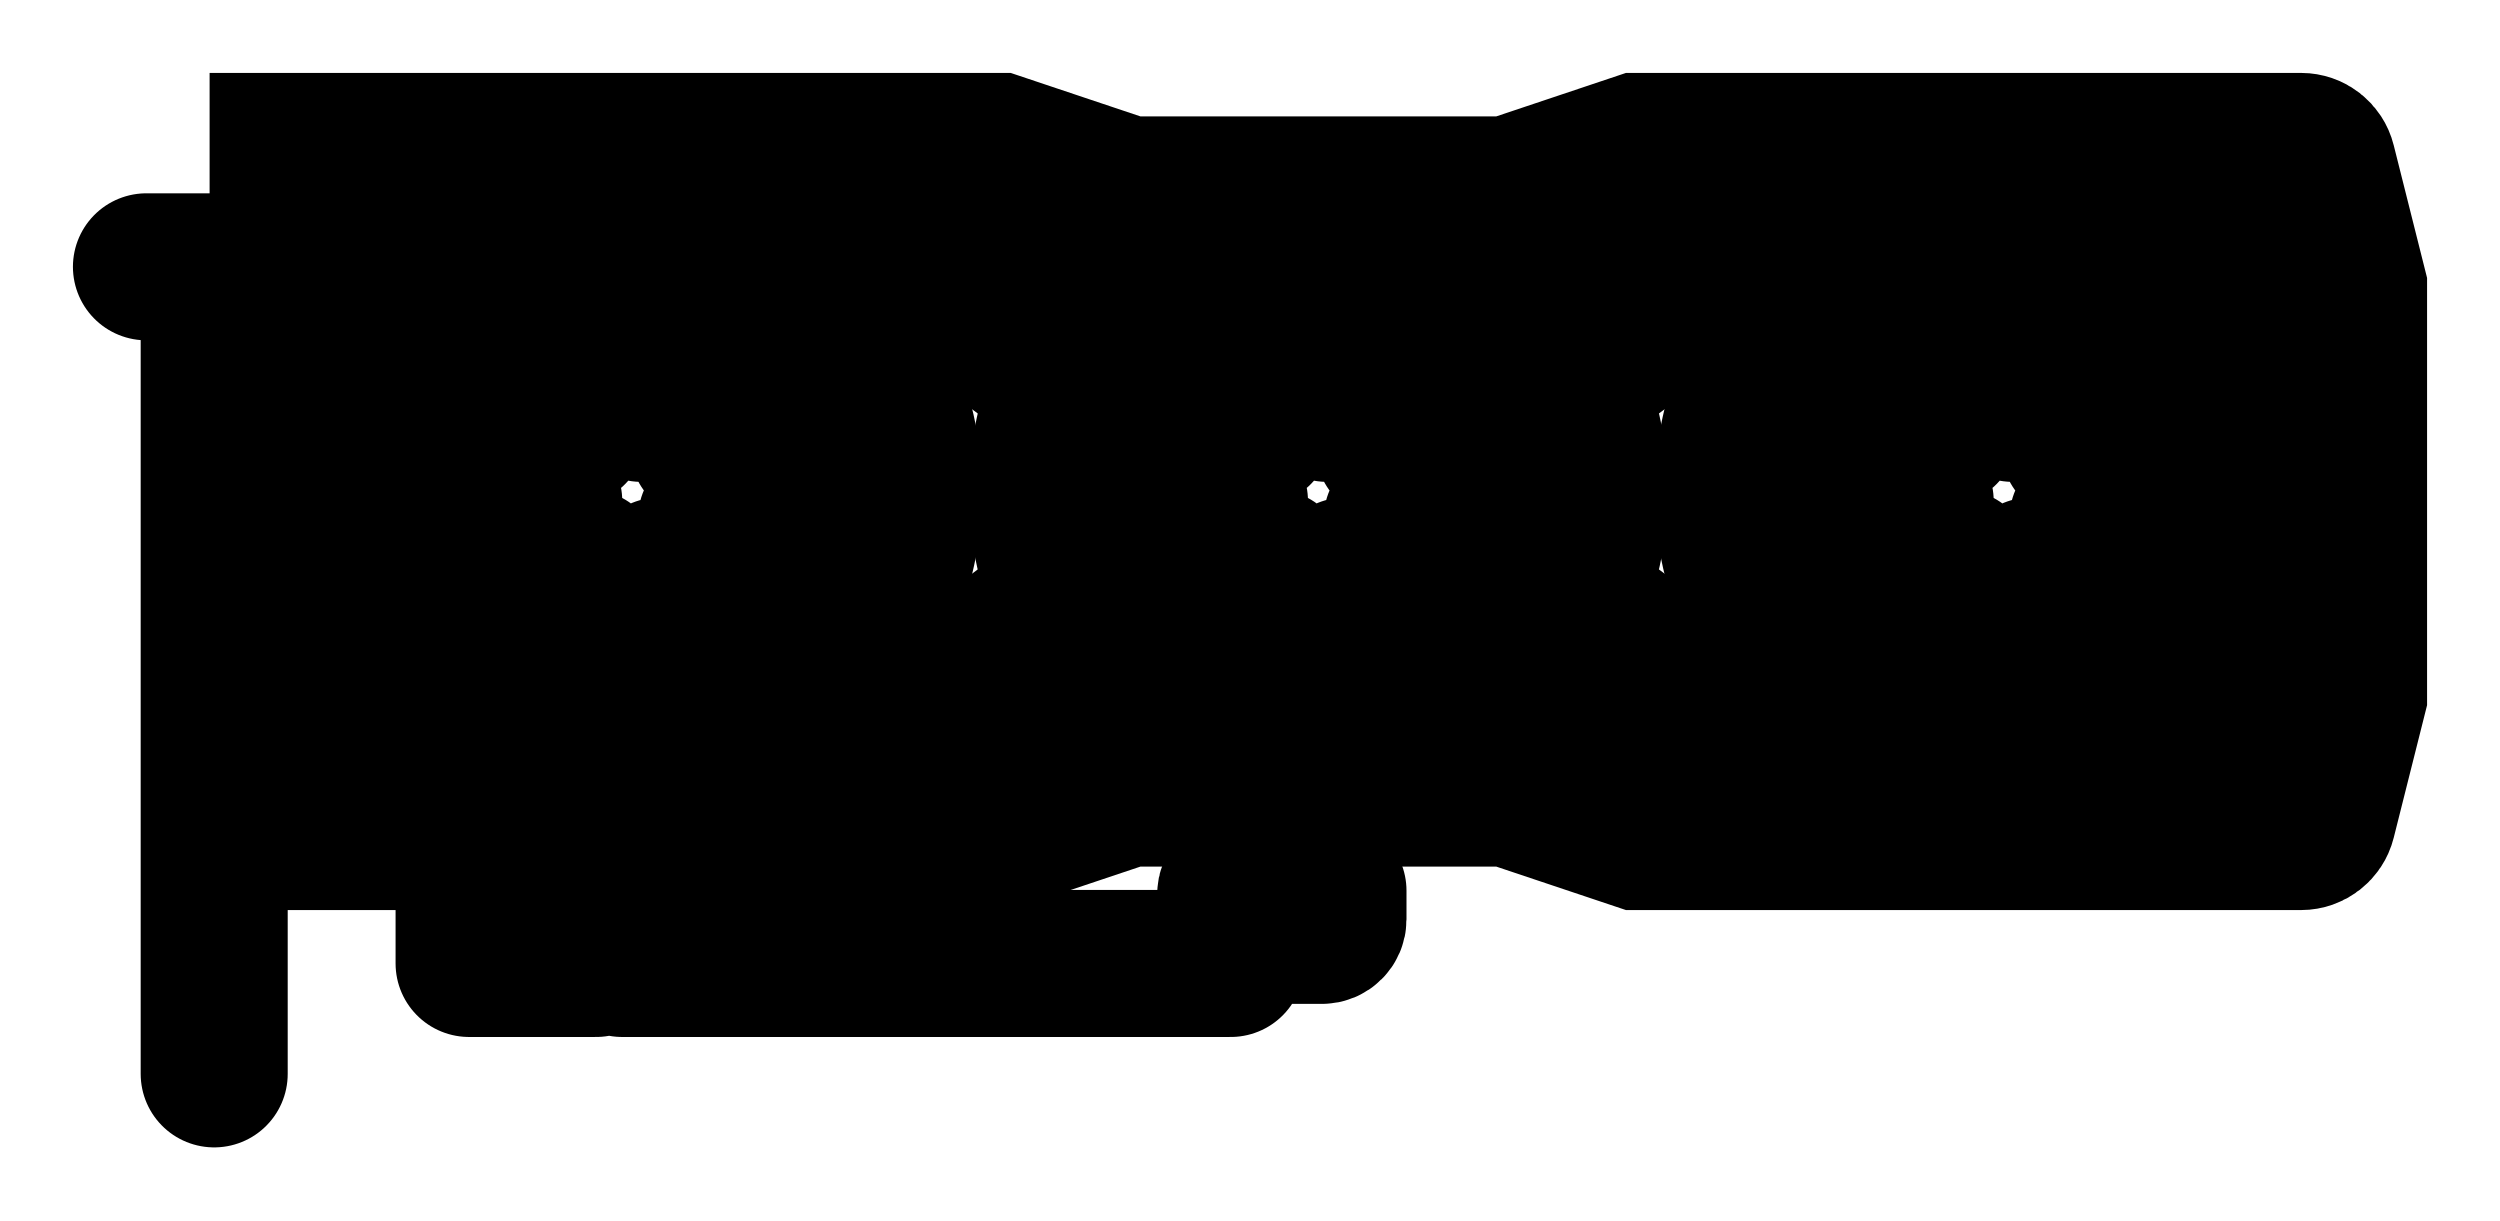
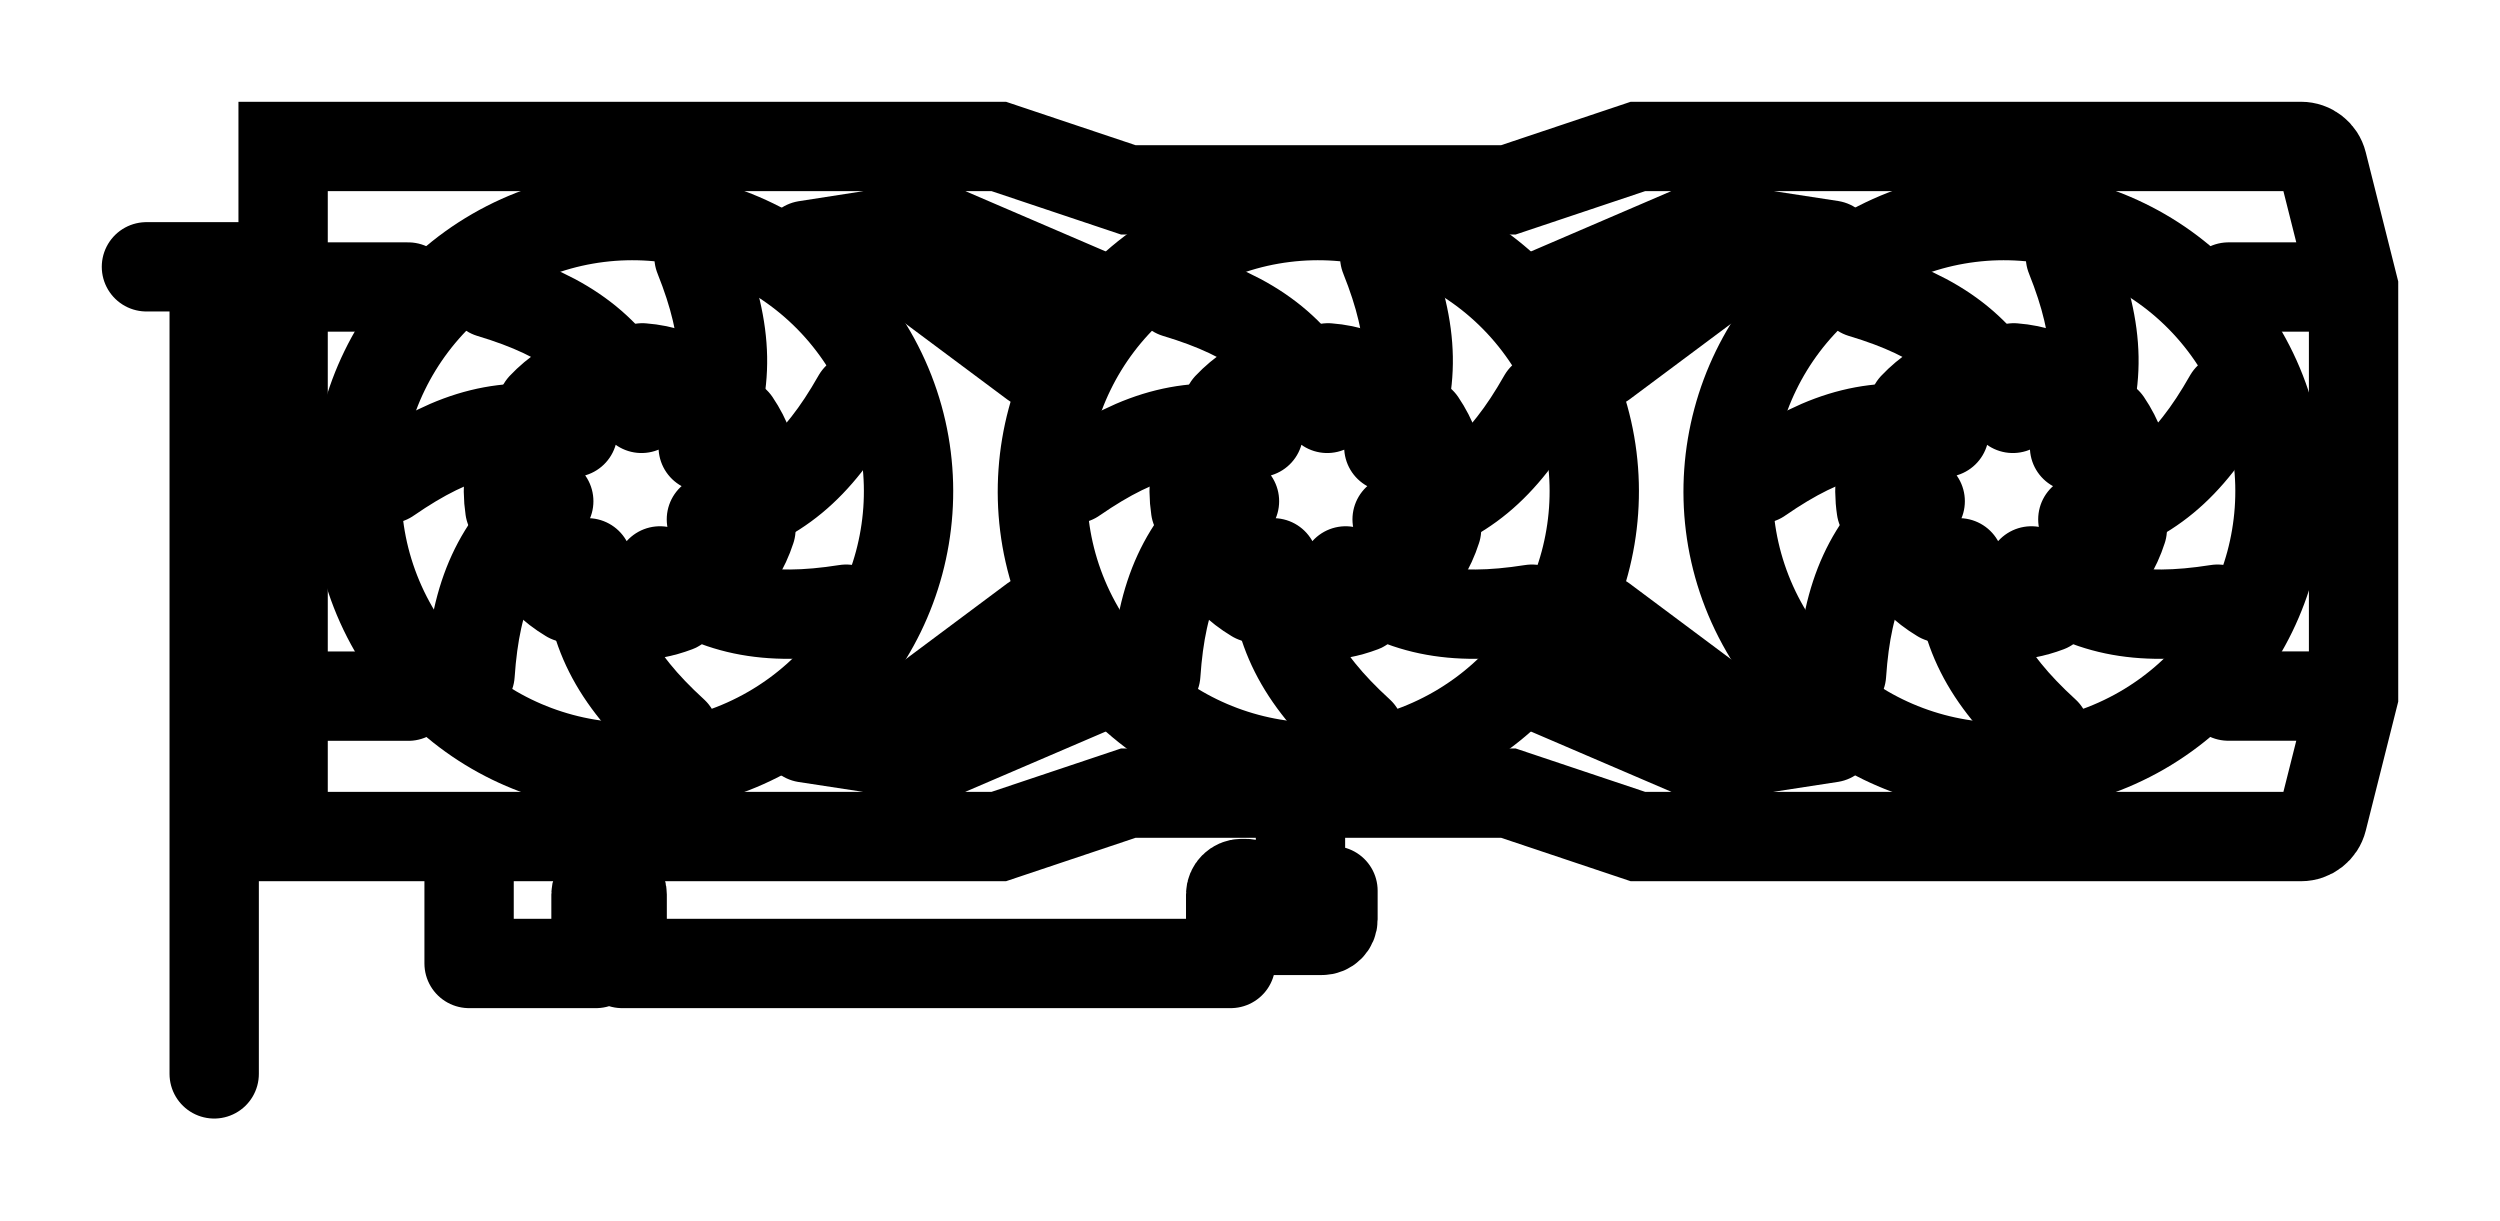
<svg xmlns="http://www.w3.org/2000/svg" viewBox="0 0 256.08 125.00">
-   <g transform="translate(-47.46,-862.59)" stroke-width="15.06">
+   <g transform="translate(-47.46,-862.59)" stroke-width="9.15">
    <g id="Graphics-Card-AMD-icon-v1">
      <path id="IO 00000034788742966534331300000017791705539784083858 " fill="none" stroke="currentColor" stroke-linecap="round" stroke-miterlimit="10" d="m69.4 972.59v-82.67h-6.94" />
      <path id="connector 00000044158718830214239340000015068785820594481309 " fill="none" stroke="currentColor" stroke-linecap="round" stroke-linejoin="round" d="m95.51 950.64v10.64h13v-7.06c0-0.62 0.5-1.12 1.12-1.13h0.42c0.63 0 1.14 0.5 1.14 1.13v7.06h62.33v-7.06c0-0.62 0.5-1.12 1.12-1.13h0.42c0.63 0 1.14 0.5 1.14 1.13v3.67h6.67c0.62 0 1.13-0.5 1.13-1.13v-2.93h-3.33v-7.59" />
      <path id="markings 00000118368027963663610420000010954412187196592514 " fill="none" stroke="currentColor" stroke-linecap="round" stroke-miterlimit="10" d="m153.34 899.82l-17.34-12.93m0 52.09l17.34-12.94m75.66-39.15l-17.34 12.93m17.34 39.16l-17.34-12.94" />
      <path id="case 00000032638341250748015270000002227229259704317087 " fill="none" stroke="currentColor" stroke-linecap="round" stroke-miterlimit="10" d="m283.16 948.28h-67.92l-13.28-4.45h-38.92l-13.28 4.45h-73.3v-70.69h73.3l13.28 4.45h38.92l13.28-4.45h67.92c1.03 0 1.94 0.7 2.19 1.71l3.19 12.69v41.9l-3.19 12.68c-0.25 1-1.16 1.71-2.19 1.71zm-193.89-56.29h-12.81m53.5 46.18l13.02 1.99 16.03-6.88m0-40.69l-16.03-6.89-12.99 2.02m76 45.56l16.03 6.88 13-2m0.02-50.46l-13.02-2-16.03 6.89m82.55-0.6h-12.81m-0.02 41.9h12.83m-199.25 0.01l-12.83-0.01" />
      <g id="fan 00000062167533511494713020000003424724519845886890 ">
        <path id="cutout 00000008828404474982768710000015293741370325825423 " fill="none" stroke="currentColor" stroke-linecap="round" stroke-linejoin="round" d="m277.21 898.8c7.81 13.52 3.17 30.8-10.34 38.61-13.52 7.8-30.8 3.17-38.6-10.35-7.81-13.51-3.18-30.8 10.34-38.6 13.52-7.8 30.8-3.17 38.6 10.34z" />
        <path id="blades 00000134217539038279012250000004576587059823866815 " fill="none" stroke="currentColor" stroke-linecap="round" stroke-linejoin="round" d="m238.16 892.62c8.07 2.42 12.22 5.72 15.48 11.8m6.32 3.96c2.72-6.34 2.71-11.64-0.42-19.47m1.27 26.88c6.65-1.83 10.79-5.14 14.95-12.47m-20.22 17.75c5.58 4.06 10.75 5.23 19.07 3.92m-26.48-4.75c0.3 6.9 2.61 11.67 8.83 17.36m-12.81-23.67c-5.2 4.54-7.49 9.32-8.06 17.73m10.52-24.77c-6.79-1.23-11.96-0.05-18.89 4.75" />
        <path id="center 00000182505744192222137040000006735506668938414211 " fill="none" stroke="currentColor" stroke-linecap="round" stroke-linejoin="round" d="m246.23 923.84c-1.74-1.04-3.21-2.48-4.28-4.19m-1.2-10.92c-0.46 1.32-0.73 2.73-0.73 4.2q0.01 0.9 0.14 1.76m8.36-13.74c-1.94 0.68-3.66 1.82-5.04 3.28m16.01-2.06c-1.69-1.06-3.65-1.74-5.75-1.9m11.64 11.27c-0.23-2.1-0.97-4.05-2.1-5.72m-1.61 16.16c1.45-1.43 2.55-3.2 3.18-5.18m-13.62 8.75q0.74 0.1 1.51 0.1c1.58 0 3.08-0.3 4.48-0.83" />
      </g>
      <g id="fan 00000052799417168421428850000016420517487483740861 ">
        <path id="cutout 00000000940326106506196650000014265803609209623727 " fill="none" stroke="currentColor" stroke-linecap="round" stroke-linejoin="round" d="m206.97 898.8c7.81 13.52 3.18 30.8-10.34 38.61-13.52 7.8-30.8 3.17-38.6-10.35-7.81-13.51-3.18-30.8 10.34-38.6 13.52-7.8 30.8-3.17 38.6 10.34z" />
        <path id="blades 00000042738794696186178600000008495646401626131086 " fill="none" stroke="currentColor" stroke-linecap="round" stroke-linejoin="round" d="m167.92 892.62c8.07 2.42 12.22 5.72 15.49 11.8m6.31 3.96c2.72-6.34 2.71-11.64-0.42-19.47m1.27 26.88c6.65-1.83 10.79-5.14 14.95-12.47m-20.22 17.75c5.58 4.06 10.75 5.23 19.08 3.92m-26.49-4.75c0.3 6.9 2.61 11.67 8.83 17.36m-12.81-23.67c-5.2 4.54-7.49 9.32-8.06 17.73m10.52-24.77c-6.79-1.23-11.95-0.05-18.89 4.75" />
        <path id="center 00000053528132304146472770000012908498425207675318 " fill="none" stroke="currentColor" stroke-linecap="round" stroke-linejoin="round" d="m175.99 923.84c-1.74-1.04-3.21-2.48-4.28-4.19m-1.2-10.92c-0.46 1.32-0.73 2.73-0.73 4.2q0.01 0.9 0.14 1.76m8.36-13.74c-1.94 0.68-3.66 1.82-5.04 3.28m16.01-2.06c-1.69-1.06-3.65-1.74-5.75-1.9m11.64 11.27c-0.23-2.1-0.97-4.05-2.1-5.72m-1.61 16.16c1.45-1.43 2.55-3.2 3.18-5.18m-13.62 8.75q0.74 0.1 1.51 0.1c1.58 0 3.08-0.3 4.48-0.83" />
      </g>
      <g id="fan 00000127755934846585841630000009746562655857587103 ">
        <path id="cutout 00000070107225016868347540000016723561388355044772 " fill="none" stroke="currentColor" stroke-linecap="round" stroke-linejoin="round" d="m136.73 898.8c7.81 13.52 3.18 30.8-10.34 38.61-13.52 7.8-30.8 3.17-38.6-10.35-7.81-13.51-3.17-30.8 10.34-38.6 13.52-7.8 30.8-3.17 38.6 10.34z" />
        <path id="blades 00000119810092235501475490000013652346249690862226 " fill="none" stroke="currentColor" stroke-linecap="round" stroke-linejoin="round" d="m97.68 892.62c8.07 2.42 12.22 5.72 15.49 11.8m6.32 3.96c2.71-6.34 2.7-11.64-0.43-19.47m1.27 26.88c6.65-1.83 10.79-5.14 14.95-12.47m-20.22 17.75c5.58 4.06 10.75 5.23 19.08 3.92m-26.49-4.75c0.31 6.9 2.61 11.67 8.83 17.36m-12.81-23.67c-5.2 4.54-7.49 9.32-8.06 17.73m10.52-24.77c-6.79-1.23-11.95-0.05-18.89 4.75" />
        <path id="center 00000000928202524127089990000005490038137251401893 " fill="none" stroke="currentColor" stroke-linecap="round" stroke-linejoin="round" d="m105.75 923.84c-1.74-1.04-3.21-2.48-4.28-4.19m-1.2-10.92c-0.46 1.32-0.73 2.73-0.73 4.2q0.01 0.9 0.14 1.76m8.36-13.74c-1.94 0.68-3.66 1.82-5.04 3.28m16.01-2.06c-1.69-1.06-3.65-1.74-5.75-1.9m11.64 11.27c-0.23-2.1-0.97-4.05-2.1-5.72m-1.61 16.16c1.45-1.43 2.55-3.2 3.19-5.18m-13.63 8.75q0.74 0.1 1.51 0.1c1.58 0 3.08-0.3 4.48-0.83" />
      </g>
    </g>
  </g>
</svg>
